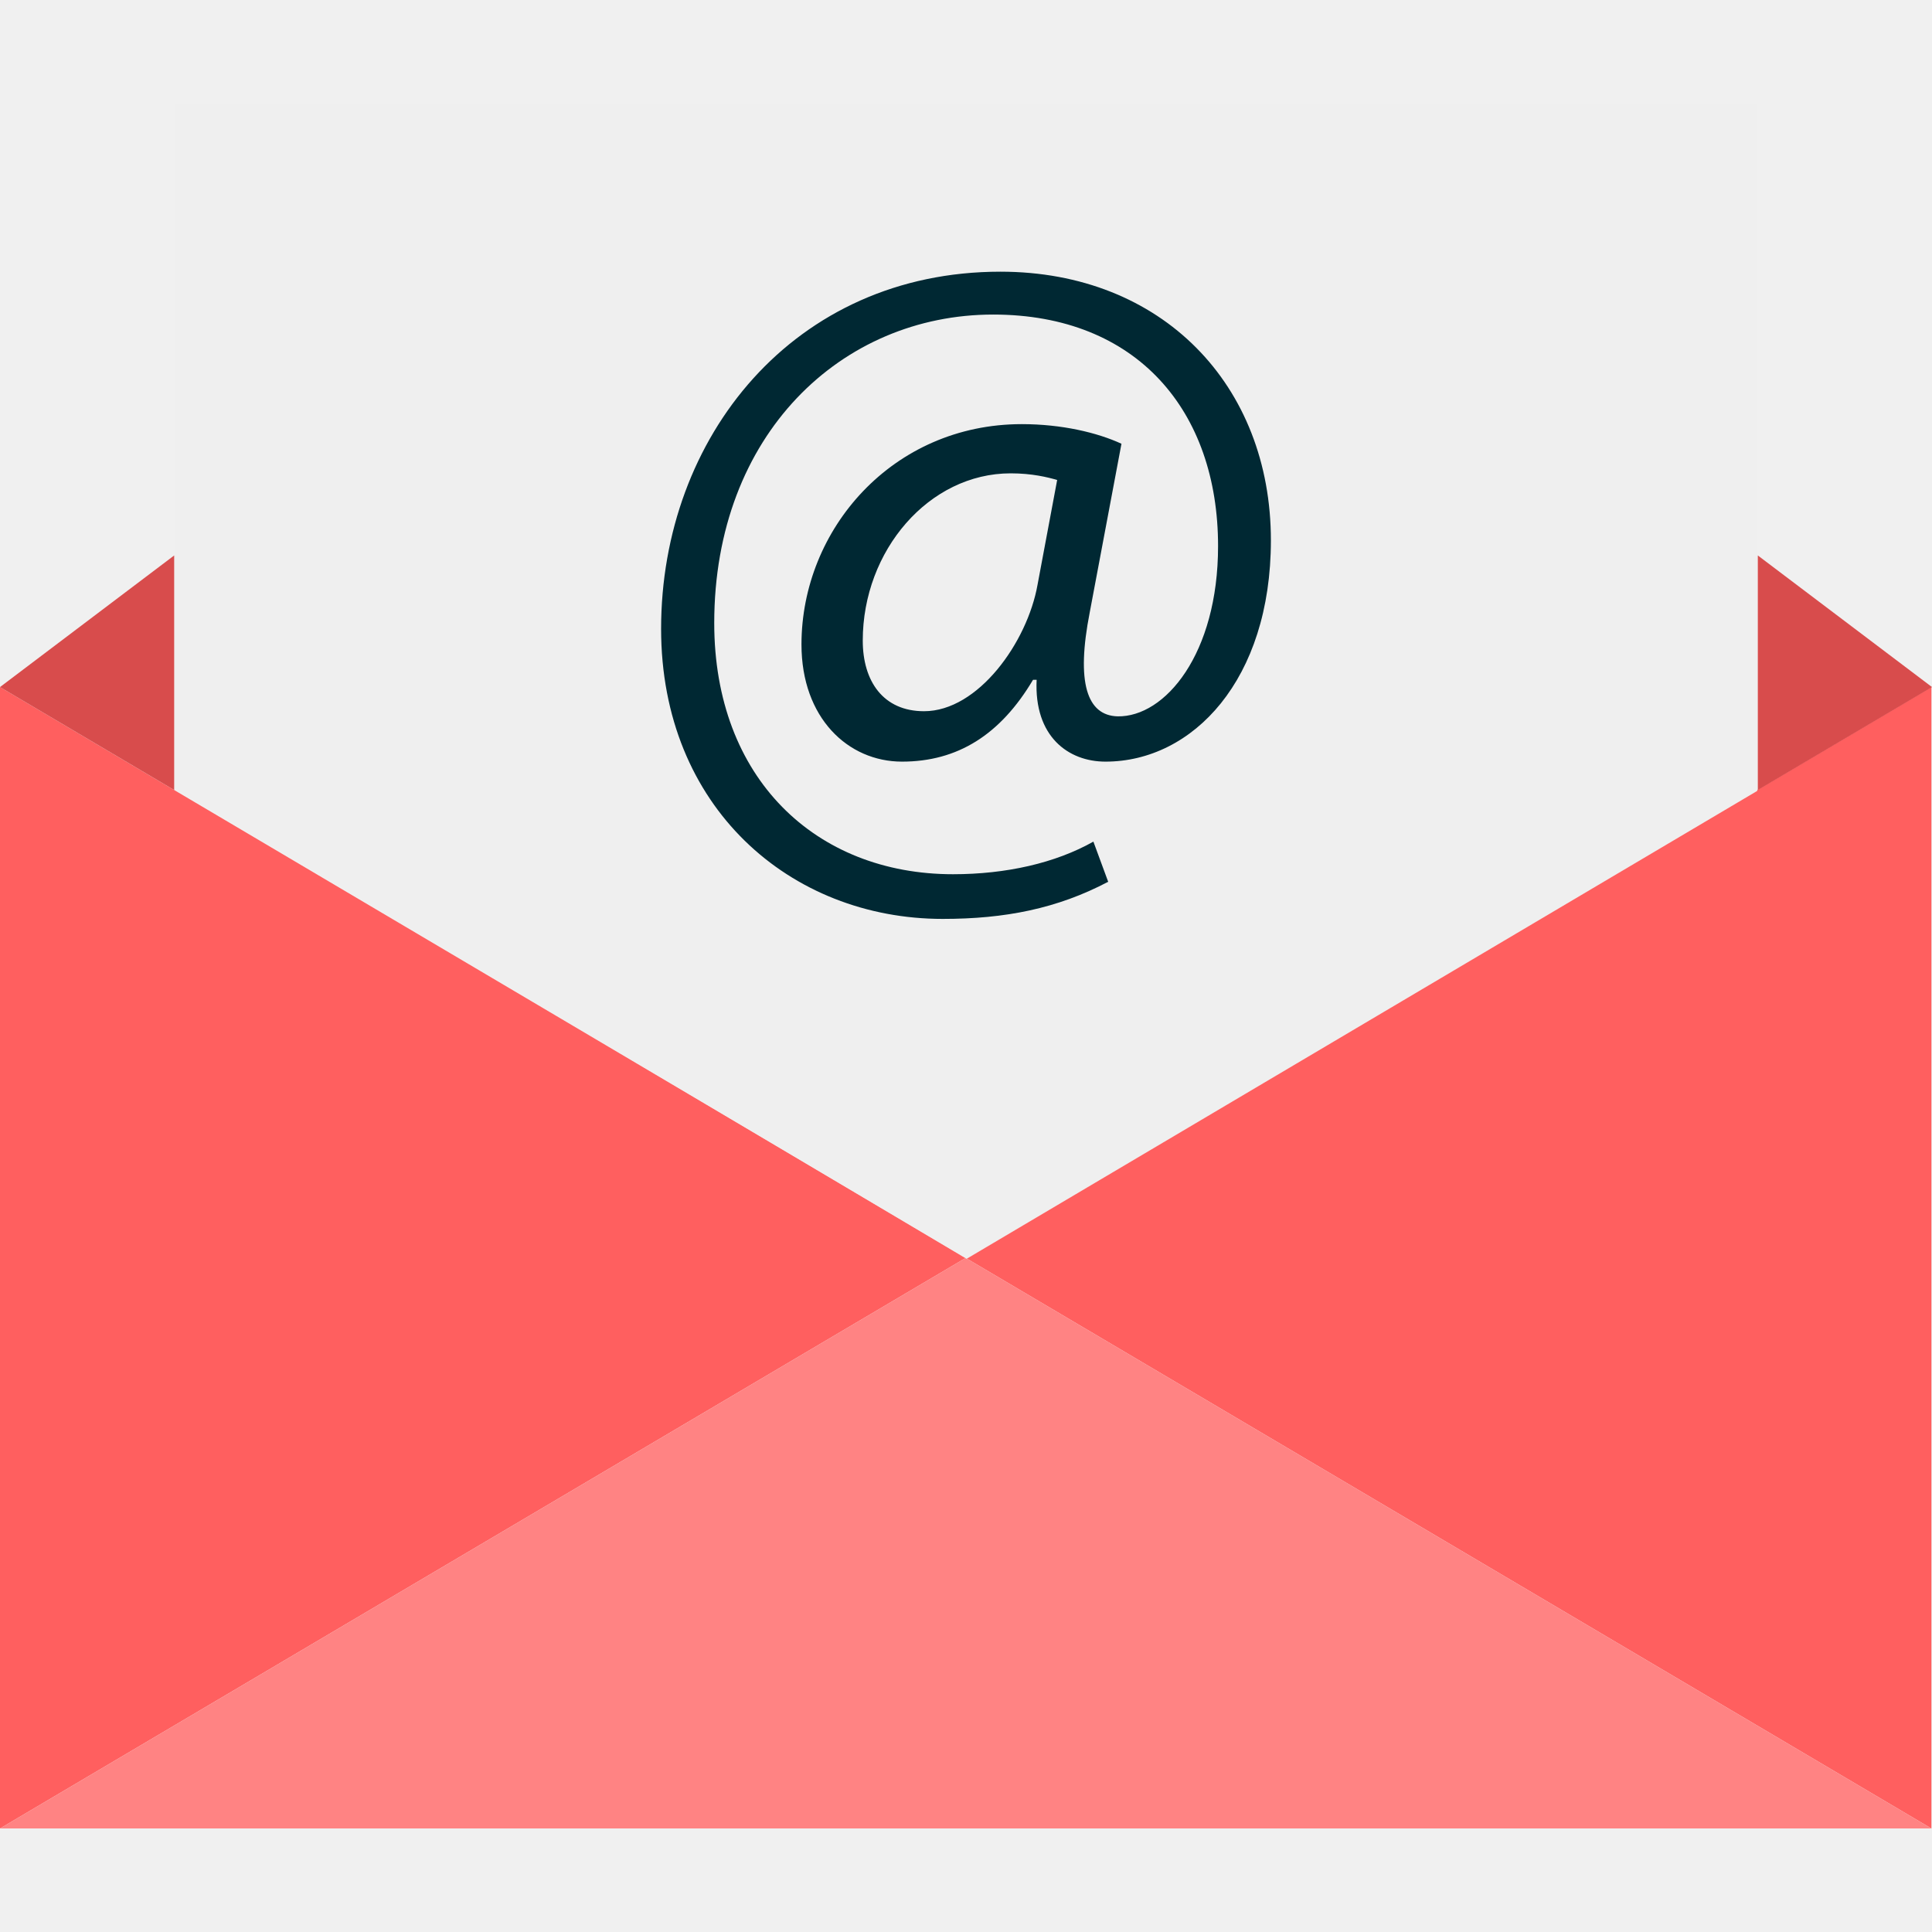
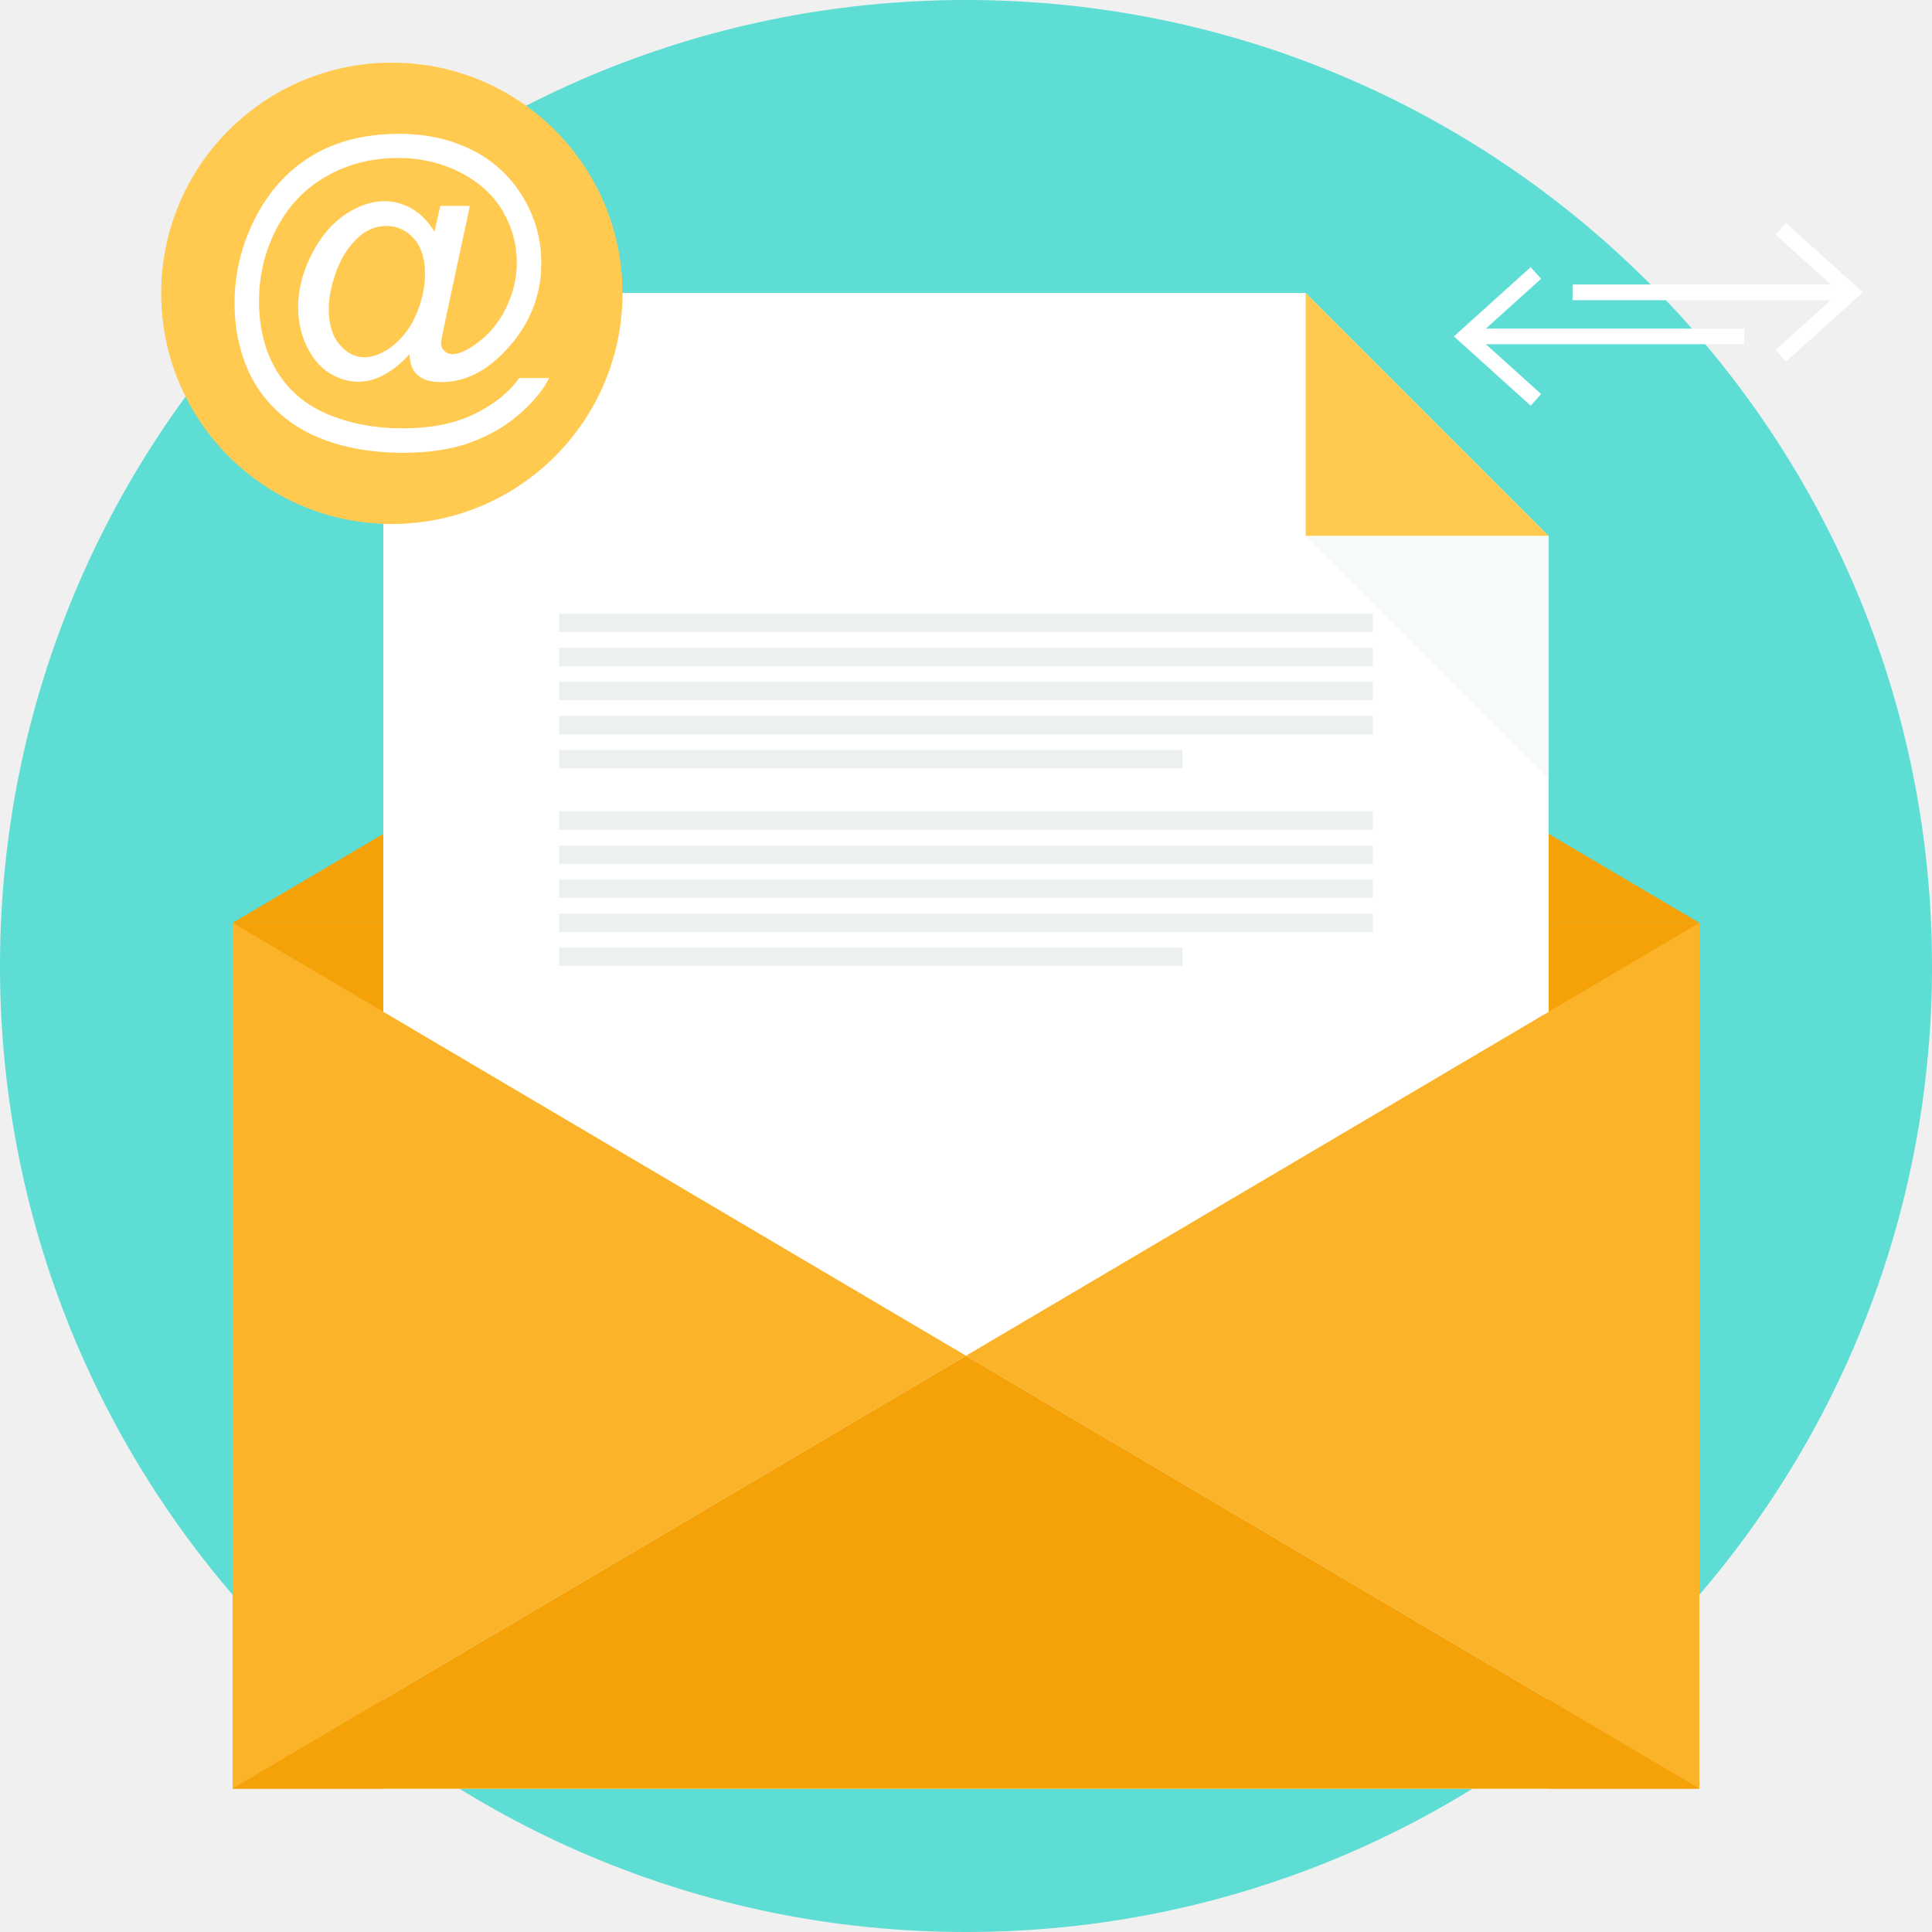
<svg xmlns="http://www.w3.org/2000/svg" version="1.1" id="Layer_1" x="0px" y="0px" viewBox="0 0 512 512" style="enable-background:new 0 0 512 512;" xml:space="preserve">
+   <path style="fill:#5DDDD3;" d="M255.999,0C397.385,0,512,114.613,512,256.001C512,397.385,397.385,512,255.999,512  S0,397.385,0,256.001C0,114.613,114.615,0,255.999,0z" />
  <g>
-     <polygon style="fill:#FF5F5F;" points="0,182.08 255.92,333.36 0,484.56  " />
-     <polygon style="fill:#FF5F5F;" points="511.84,484.56 255.92,333.36 511.84,182.08  " />
+     <path style="fill:#F5A209;" d="M450.359,244.56H61.643l194.358-114.723L450.359,244.56z" />
+     <path style="fill:#F5A209;" d="M61.641,244.56h388.716v229.45H61.641V244.56z" />
  </g>
-   <polygon style="fill:#FF8383;" points="0,484.56 511.84,484.56 255.92,333.36 " />
-   <polygon style="fill:#EFEFEF;" points="46.32,27.52 46.32,209.04 256.16,333.6 465.68,209.6 465.68,27.44 " />
+   <path style="fill:#FFFFFF;" d="M101.578,77.635h244.43l64.413,64.413v331.965H101.578V77.637V77.635z" />
+   <path style="fill:#ECF0F1;" d="M148.146,162.641h215.701v4.864H148.146V162.641z M148.146,215.039L148.146,215.039h215.701v4.868  H148.146V215.039z M148.146,224.064L148.146,224.064h215.701v4.866H148.146V224.064z M148.146,233.088L148.146,233.088h215.701  v4.864H148.146V233.088z M148.146,242.113L148.146,242.113h215.712v4.864H148.146V242.113z M148.146,171.665L148.146,171.665  h215.701v4.866H148.146V171.665z M148.146,180.69L148.146,180.69h215.701v4.866H148.146V180.69z M148.146,189.714L148.146,189.714  h215.712v4.864H148.146V189.714z M148.144,198.739L148.144,198.739h165.225v4.864H148.144V198.739z M148.144,251.139  L148.144,251.139h165.225v4.866H148.144V251.139z" />
+   <path style="fill:#FFCA4F;" d="M346.01,77.635v64.413h64.413L346.01,77.635z" />
+   <path style="fill:#B3B3B3;" d="M218.214,426.22h73.188v7.15h-73.188V426.22z" />
  <g>
-     <polygon style="fill:#D84C4C;" points="0,182.08 46.16,147.2 46.16,209.36  " />
-     <polygon style="fill:#D84C4C;" points="512,182.08 465.84,147.2 465.84,209.36  " />
+     <path style="fill:#FBB429;" d="M61.641,244.56l194.358,114.723L61.641,474.01V244.56z" />
+     <path style="fill:#FBB429;" d="M450.359,244.56L256.001,359.283L450.359,474.01V244.56z" />
  </g>
-   <path style="fill:#002833;" d="M293.68,233.68c-13.52,7.12-27.36,9.84-43.84,9.84c-40.4,0-74.64-29.6-74.64-76.88  c0-50.8,35.2-94.64,89.92-94.64c42.88,0,71.68,30.08,71.68,71.2c0,36.96-20.72,58.64-43.84,58.64c-9.84,0-18.96-6.64-18.24-21.68  h-0.96c-8.64,14.56-20,21.68-34.72,21.68c-14.32,0-26.64-11.6-26.64-31.04c0-30.56,24.16-58.4,58.4-58.4c10.56,0,20,2.24,26.4,5.2  l-8.4,44.64c-3.68,18.72-0.72,27.36,7.36,27.6c12.56,0.24,26.64-16.48,26.64-45.12c0-35.76-21.44-61.36-59.6-61.36  c-40.16,0-73.92,31.76-73.92,81.76c0,41.12,26.88,66.56,63.28,66.56c14.08,0,27.12-2.96,37.2-8.64L293.68,233.68z M280.16,127.2  c-2.48-0.72-6.64-1.76-12.32-1.76c-21.68,0-39.2,20.48-39.2,44.32c0,10.8,5.44,18.72,16.24,18.72c14.32,0,27.36-18.24,30.08-33.52  L280.16,127.2z" />
+   <path style="fill:#F5A209;" d="M255.999,359.283L61.641,474.01h388.716L255.999,359.283z" />
+   <path style="fill:#F7FAFA;" d="M410.42,206.456v-64.41h-64.41L410.42,206.456z" />
+   <path style="fill:#FFCA4F;" d="M103.842,16.605c33.759,0,61.127,27.367,61.127,61.127s-27.369,61.127-61.127,61.127  c-33.761,0-61.127-27.369-61.127-61.127C42.715,43.971,70.083,16.605,103.842,16.605z" />
+   <g>
+     <path style="fill:#FFFFFF;" d="M108.481,93.852c-1.905,2.207-4.039,3.98-6.412,5.318c-2.359,1.336-4.732,1.998-7.106,1.998   c-2.615,0-5.153-0.765-7.631-2.282c-2.463-1.532-4.46-3.876-6.008-7.047c-1.548-3.168-2.313-6.654-2.313-10.44   c0-4.67,1.202-9.342,3.59-14.029c2.388-4.67,5.36-8.184,8.908-10.544c3.545-2.344,7-3.515,10.334-3.515   c2.553,0,4.987,0.659,7.313,1.998c2.315,1.338,4.313,3.38,5.98,6.099l1.548-6.835h7.84l-6.339,29.56   c-0.889,4.116-1.323,6.383-1.323,6.817c0,0.798,0.3,1.488,0.902,2.059c0.602,0.571,1.336,0.855,2.176,0.855   c1.561,0,3.605-0.886,6.129-2.674c3.349-2.344,6.008-5.483,7.962-9.432c1.951-3.936,2.926-7.99,2.926-12.182   c0-4.897-1.261-9.463-3.768-13.699c-2.509-4.249-6.264-7.644-11.251-10.2c-4.97-2.538-10.484-3.814-16.508-3.814   c-6.879,0-13.172,1.607-18.852,4.807c-5.693,3.215-10.109,7.812-13.231,13.805c-3.142,5.995-4.703,12.42-4.703,19.286   c0,7.181,1.561,13.355,4.688,18.536c3.138,5.197,7.66,9.027,13.577,11.505c5.918,2.476,12.466,3.709,19.663,3.709   c7.706,0,14.149-1.29,19.345-3.889c5.197-2.582,9.086-5.739,11.672-9.448h7.929c-1.501,3.08-4.07,6.233-7.704,9.432   c-3.636,3.199-7.962,5.739-12.978,7.6c-5.018,1.863-11.071,2.794-18.131,2.794c-6.52,0-12.528-0.842-18.025-2.509   c-5.512-1.667-10.197-4.176-14.074-7.523c-3.876-3.365-6.791-7.228-8.758-11.582c-2.463-5.541-3.695-11.52-3.695-17.934   c0-7.135,1.473-13.952,4.403-20.426c3.587-7.931,8.681-14.014,15.275-18.236c6.595-4.22,14.585-6.324,23.989-6.324   c7.285,0,13.833,1.486,19.632,4.46c5.799,2.974,10.38,7.404,13.714,13.293c2.855,5.062,4.282,10.577,4.282,16.523   c0,8.502-2.99,16.043-8.967,22.635c-5.349,5.92-11.176,8.879-17.513,8.879c-2.031,0-3.651-0.317-4.897-0.933   c-1.248-0.615-2.161-1.502-2.749-2.659C108.933,96.93,108.664,95.653,108.481,93.852z M87.123,81.954L87.123,81.954   c0,4.026,0.961,7.148,2.871,9.373c1.905,2.238,4.086,3.349,6.562,3.349c1.638,0,3.365-0.498,5.197-1.473   c1.817-0.992,3.561-2.447,5.214-4.385c1.665-1.938,3.018-4.401,4.07-7.375c1.065-2.974,1.592-5.962,1.592-8.965   c0-3.982-0.992-7.091-2.974-9.285c-1.982-2.207-4.403-3.305-7.241-3.305c-1.876,0-3.651,0.481-5.318,1.427   c-1.654,0.961-3.259,2.494-4.82,4.61c-1.548,2.103-2.809,4.67-3.742,7.706c-0.946,3.018-1.411,5.797-1.411,8.321V81.954z" />
+     <path style="fill:#FFFFFF;" d="M473.318,59.119l18.644,16.812l1.707,1.539l-1.707,1.537l-18.644,16.812l-2.767-3.074l14.638-13.203   h-68.45v-4.145h68.45l-14.638-13.203l2.767-3.074V59.119z" />
+     <path style="fill:#FFFFFF;" d="M405.645,70.798l-18.642,16.814l-1.707,1.537l1.707,1.539l18.642,16.814l2.767-3.076l-14.638-13.203   h68.45v-4.143h-68.45l14.638-13.205l-2.767-3.076V70.798z" />
+   </g>
  <g>
</g>
  <g>
</g>
  <g>
</g>
  <g>
</g>
  <g>
</g>
  <g>
</g>
  <g>
</g>
  <g>
</g>
  <g>
</g>
  <g>
</g>
  <g>
</g>
  <g>
</g>
  <g>
</g>
  <g>
</g>
  <g>
</g>
</svg>
